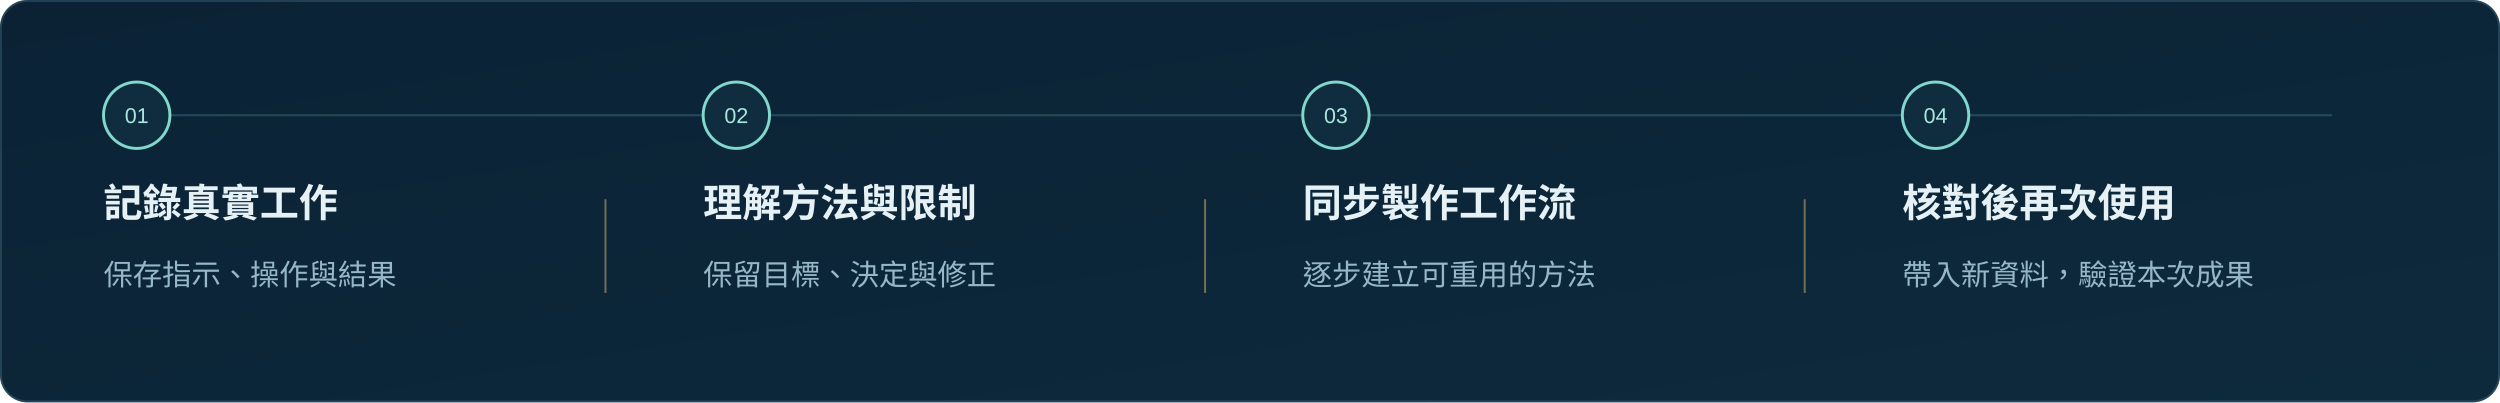
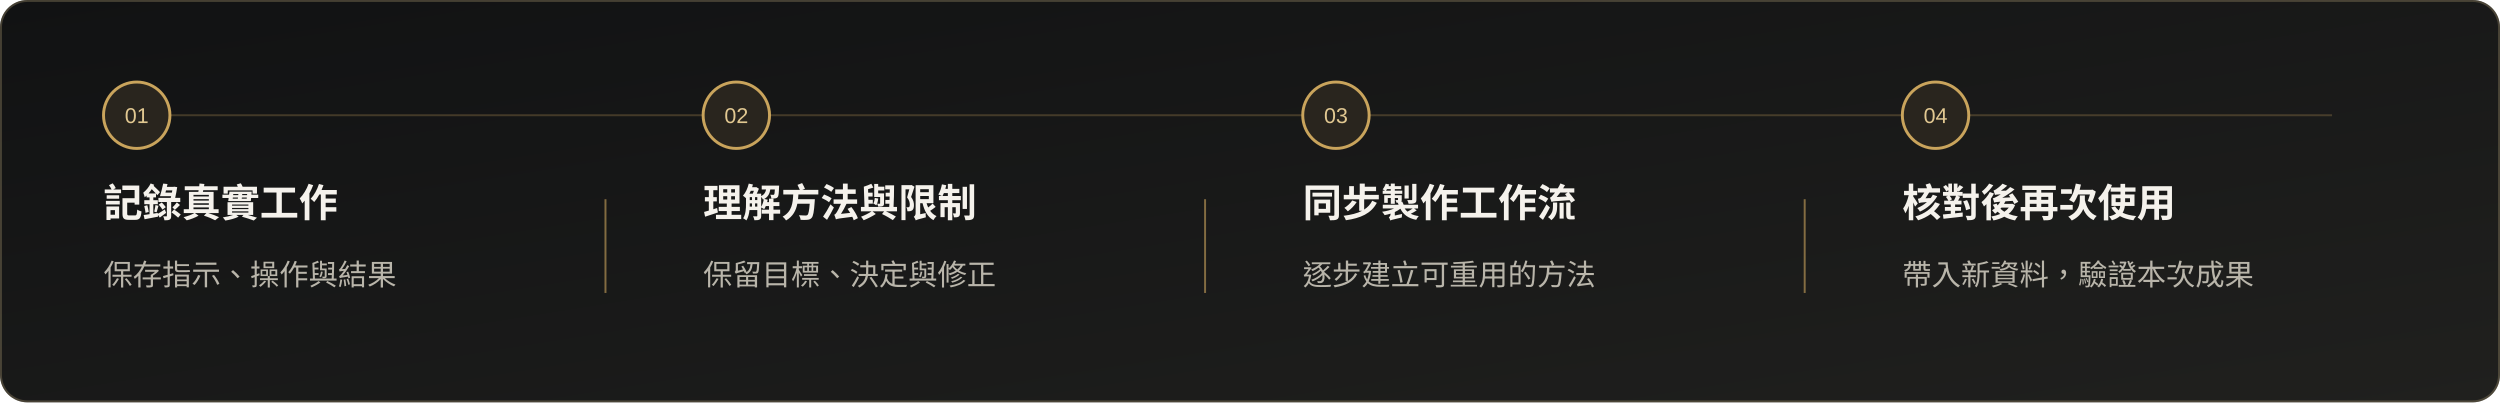
<svg xmlns="http://www.w3.org/2000/svg" width="1280" height="206" viewBox="0 0 1280 206" role="img" aria-labelledby="title desc">
  <defs>
    <linearGradient id="bg" x2="1" y2="1">
-       <stop stop-color="#0b2235" />
-       <stop offset="1" stop-color="#0d2a3c" />
+       <stop stop-color="#111213" />
+       <stop offset="1" stop-color="#20201e" />
    </linearGradient>
  </defs>
  <rect width="1280" height="206" rx="14" fill="url(#bg)" />
-   <rect x=".5" y=".5" width="1279" height="205" rx="13.5" fill="none" stroke="#527d92" stroke-opacity=".35" />
-   <path d="M70 59h1124" fill="none" stroke="#61bfb9" stroke-opacity=".26" />
-   <g fill="#102d40" stroke="#81d8cd" stroke-width="1.5">
+   <rect x=".5" y=".5" width="1279" height="205" rx="13.5" fill="none" stroke="#a5926e" stroke-opacity=".35" />
+   <path d="M70 59h1124" fill="none" stroke="#c9a45c" stroke-opacity=".26" />
+   <g fill="#29251e" stroke="#c9a45c" stroke-width="1.5">
    <circle cx="70" cy="59" r="17" />
    <circle cx="377" cy="59" r="17" />
    <circle cx="684" cy="59" r="17" />
    <circle cx="991" cy="59" r="17" />
  </g>
-   <g fill="#a8e8dc" font-family="Arial,Helvetica,sans-serif" font-size="11" text-anchor="middle">
+   <g fill="#e1c891" font-family="Arial,Helvetica,sans-serif" font-size="11" text-anchor="middle">
    <text x="70" y="63">01</text>
    <text x="377" y="63">02</text>
    <text x="684" y="63">03</text>
    <text x="991" y="63">04</text>
  </g>
  <g font-family="Microsoft JhengHei,PingFang TC,Noto Sans CJK TC,sans-serif">
-     <g fill="#e5f1f5" font-size="20" font-weight="600">
+     <g fill="#f5f2ec" font-size="20" font-weight="600">
      <text x="53" y="111">記錄真實工作</text>
      <text x="360" y="111">理解方法與限制</text>
      <text x="667" y="111">同步製作工作流</text>
      <text x="974" y="111">核對後再次使用</text>
    </g>
-     <g fill="#96b7c6" font-size="15">
+     <g fill="#b9b5aa" font-size="15">
      <text x="53" y="146">保存指示、操作與結果</text>
      <text x="360" y="146">保留目標、決定與修正</text>
      <text x="667" y="146">逐步建立可重用的方法</text>
      <text x="974" y="146">帶入新資料，驗證本次成果</text>
    </g>
  </g>
-   <g stroke="#bd9f6b" stroke-opacity=".6">
+   <g stroke="#c9a45c" stroke-opacity=".6">
    <path d="M310 102v48M617 102v48M924 102v48" />
  </g>
</svg>
